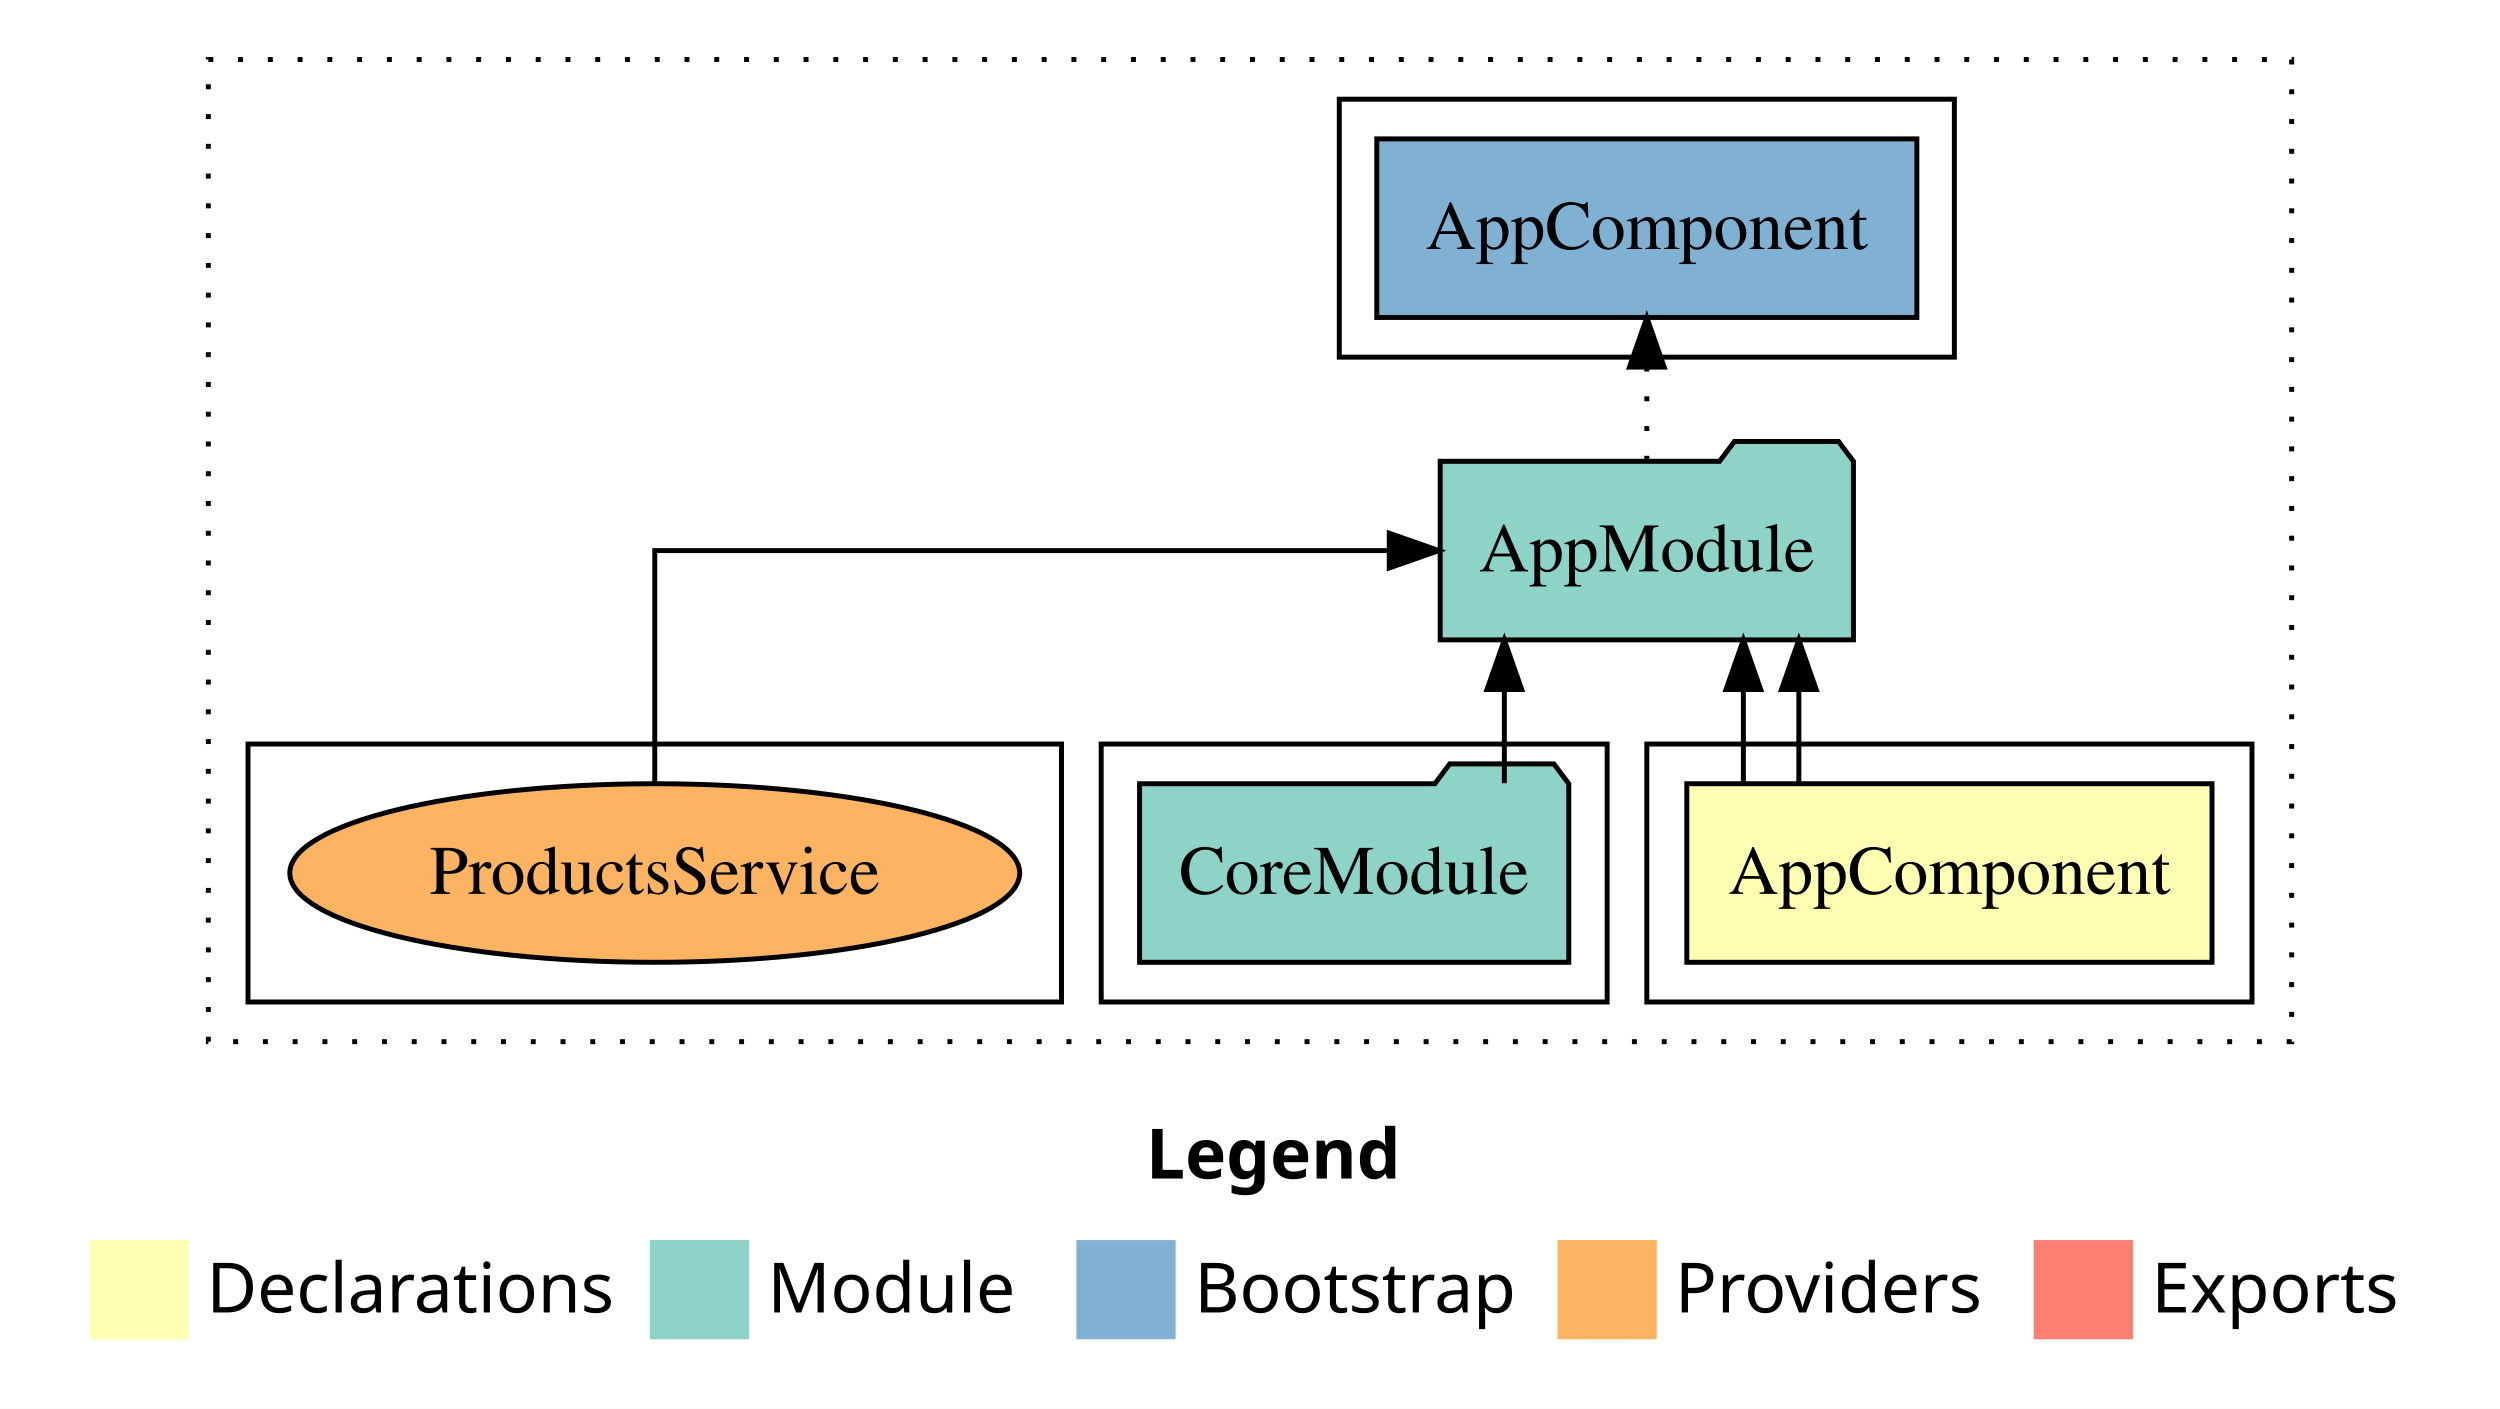
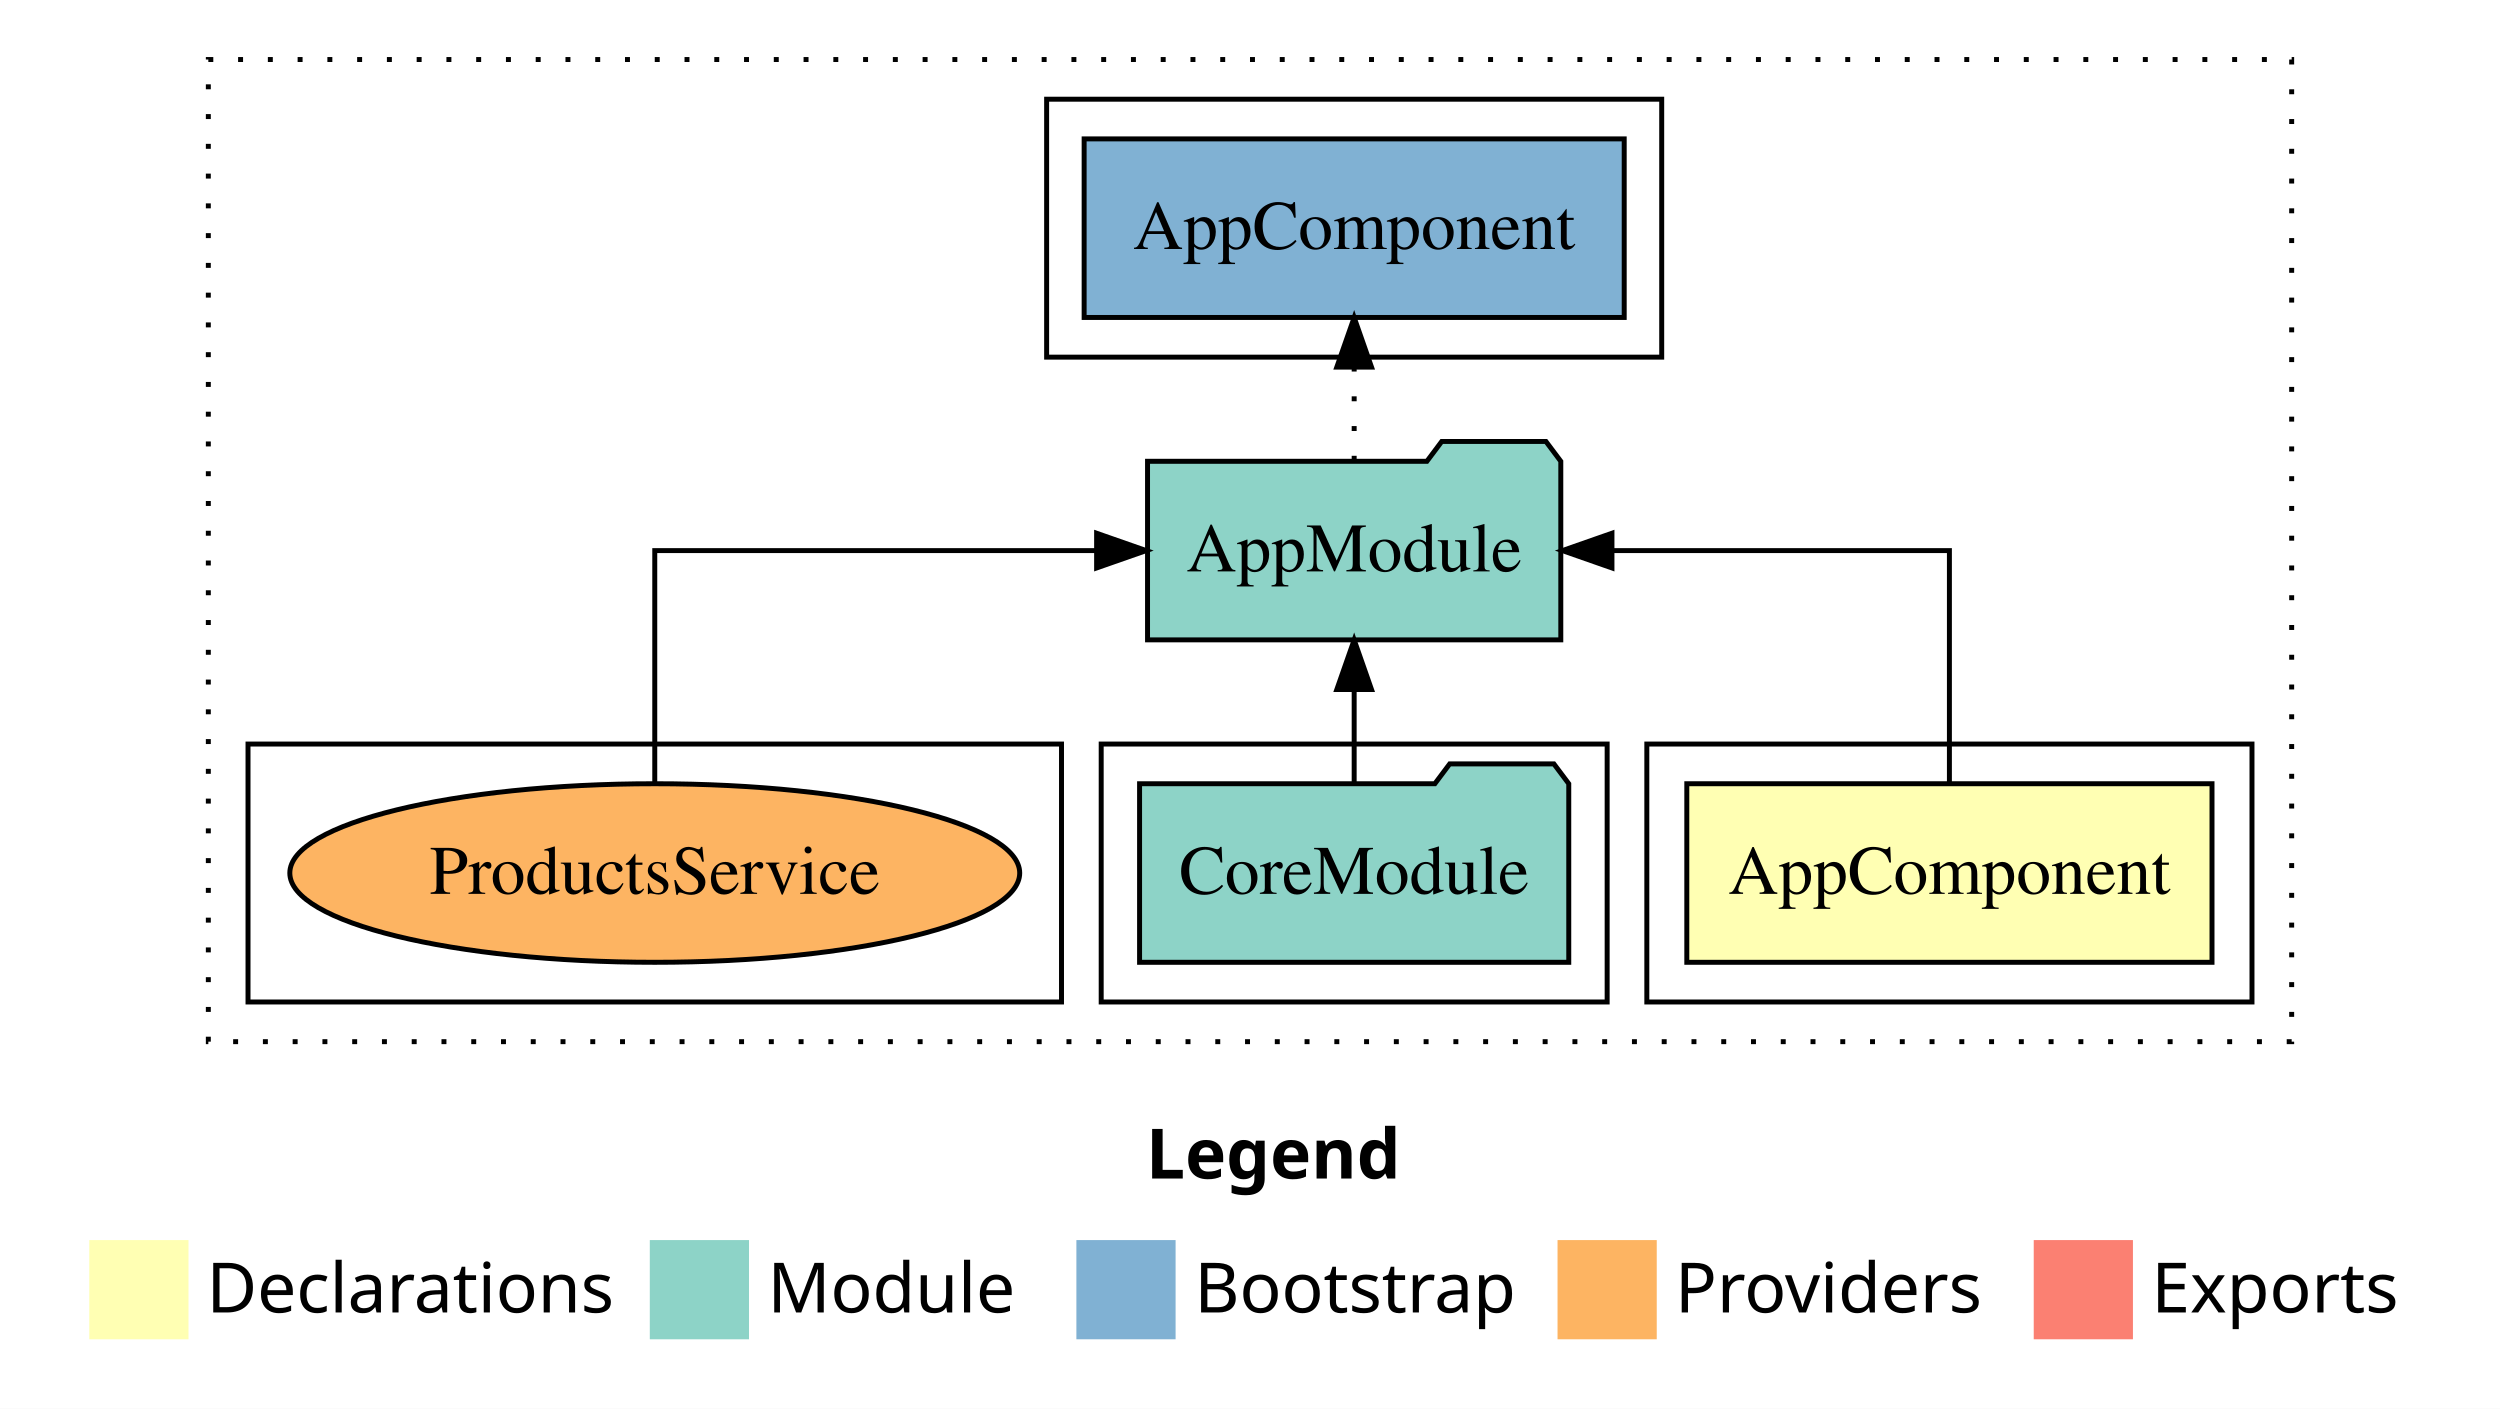
<svg xmlns="http://www.w3.org/2000/svg" width="504pt" height="284pt" viewBox="0.00 0.00 504.00 284.00">
  <g id="graph0" class="graph" transform="scale(1 1) rotate(0) translate(4 280)">
    <polygon fill="#ffffff" stroke="transparent" points="-4,4 -4,-280 500,-280 500,4 -4,4" />
    <text text-anchor="start" x="227.009" y="-42.4" font-family="sans-serif" font-weight="bold" font-size="14.00" fill="#000000">Legend</text>
    <polygon fill="#ffffb3" stroke="transparent" points="14,-10 14,-30 34,-30 34,-10 14,-10" />
    <text text-anchor="start" x="37.629" y="-15.4" font-family="sans-serif" font-size="14.00" fill="#000000">  Declarations</text>
    <polygon fill="#8dd3c7" stroke="transparent" points="127,-10 127,-30 147,-30 147,-10 127,-10" />
    <text text-anchor="start" x="150.725" y="-15.4" font-family="sans-serif" font-size="14.00" fill="#000000">  Module</text>
    <polygon fill="#80b1d3" stroke="transparent" points="213,-10 213,-30 233,-30 233,-10 213,-10" />
    <text text-anchor="start" x="236.781" y="-15.4" font-family="sans-serif" font-size="14.00" fill="#000000">  Bootstrap</text>
    <polygon fill="#fdb462" stroke="transparent" points="310,-10 310,-30 330,-30 330,-10 310,-10" />
    <text text-anchor="start" x="333.673" y="-15.4" font-family="sans-serif" font-size="14.00" fill="#000000">  Providers</text>
    <polygon fill="#fb8072" stroke="transparent" points="406,-10 406,-30 426,-30 426,-10 406,-10" />
    <text text-anchor="start" x="429.726" y="-15.4" font-family="sans-serif" font-size="14.00" fill="#000000">  Exports</text>
    <g id="clust1" class="cluster">
      <polygon fill="none" stroke="#000000" stroke-dasharray="1,5" points="38,-70 38,-268 458,-268 458,-70 38,-70" />
    </g>
    <g id="clust2" class="cluster">
      <polygon fill="none" stroke="#000000" points="328,-78 328,-130 450,-130 450,-78 328,-78" />
    </g>
    <g id="clust4" class="cluster">
      <polygon fill="none" stroke="#000000" points="218,-78 218,-130 320,-130 320,-78 218,-78" />
    </g>
    <g id="clust6" class="cluster">
-       <polygon fill="none" stroke="#000000" points="266,-208 266,-260 390,-260 390,-208 266,-208" />
+       <polygon fill="none" stroke="#000000" points="207,-208 207,-260 331,-260 331,-208 207,-208" />
    </g>
    <g id="clust7" class="cluster">
      <polygon fill="none" stroke="#000000" points="46,-78 46,-130 210,-130 210,-78 46,-78" />
    </g>
    <g id="node1" class="node">
      <polygon fill="#ffffb3" stroke="#000000" points="441.94,-122 336.06,-122 336.06,-86 441.94,-86 441.94,-122" />
      <text text-anchor="middle" x="389" y="-99.8" font-family="Times,serif" font-size="14.00" fill="#000000">AppComponent</text>
    </g>
    <g id="node2" class="node">
-       <polygon fill="#8dd3c7" stroke="#000000" points="369.657,-187 366.657,-191 345.657,-191 342.657,-187 286.343,-187 286.343,-151 369.657,-151 369.657,-187" />
-       <text text-anchor="middle" x="328" y="-164.8" font-family="Times,serif" font-size="14.00" fill="#000000">AppModule</text>
+       <polygon fill="#8dd3c7" stroke="#000000" points="310.657,-187 307.657,-191 286.657,-191 283.657,-187 227.343,-187 227.343,-151 310.657,-151 310.657,-187" />
+       <text text-anchor="middle" x="269" y="-164.8" font-family="Times,serif" font-size="14.00" fill="#000000">AppModule</text>
    </g>
    <g id="edge1" class="edge">
-       <path fill="none" stroke="#000000" d="M358.646,-122.106C358.646,-122.106 358.646,-140.991 358.646,-140.991" />
-       <polygon fill="#000000" stroke="#000000" points="355.146,-140.991 358.646,-150.991 362.146,-140.991 355.146,-140.991" />
-     </g>
-     <g id="edge2" class="edge">
-       <path fill="none" stroke="#000000" d="M347.463,-122.106C347.463,-122.106 347.463,-140.991 347.463,-140.991" />
-       <polygon fill="#000000" stroke="#000000" points="343.963,-140.991 347.463,-150.991 350.963,-140.991 343.963,-140.991" />
+       <path fill="none" stroke="#000000" d="M389,-122.106C389,-141.339 389,-169 389,-169 389,-169 320.97,-169 320.97,-169" />
+       <polygon fill="#000000" stroke="#000000" points="320.97,-165.5 310.97,-169 320.97,-172.5 320.97,-165.5" />
    </g>
    <g id="node4" class="node">
-       <polygon fill="#80b1d3" stroke="#000000" points="382.439,-252 273.561,-252 273.561,-216 382.439,-216 382.439,-252" />
-       <text text-anchor="middle" x="328" y="-229.8" font-family="Times,serif" font-size="14.00" fill="#000000">AppComponent </text>
+       <polygon fill="#80b1d3" stroke="#000000" points="323.439,-252 214.561,-252 214.561,-216 323.439,-216 323.439,-252" />
+       <text text-anchor="middle" x="269" y="-229.8" font-family="Times,serif" font-size="14.00" fill="#000000">AppComponent </text>
    </g>
-     <g id="edge4" class="edge">
-       <path fill="none" stroke="#000000" stroke-dasharray="1,5" d="M328,-187.106C328,-187.106 328,-205.991 328,-205.991" />
-       <polygon fill="#000000" stroke="#000000" points="324.5,-205.991 328,-215.991 331.5,-205.991 324.5,-205.991" />
+     <g id="edge3" class="edge">
+       <path fill="none" stroke="#000000" stroke-dasharray="1,5" d="M269,-187.106C269,-187.106 269,-205.991 269,-205.991" />
+       <polygon fill="#000000" stroke="#000000" points="265.5,-205.991 269,-215.991 272.5,-205.991 265.5,-205.991" />
    </g>
    <g id="node3" class="node">
      <polygon fill="#8dd3c7" stroke="#000000" points="312.262,-122 309.262,-126 288.262,-126 285.262,-122 225.738,-122 225.738,-86 312.262,-86 312.262,-122" />
      <text text-anchor="middle" x="269" y="-99.8" font-family="Times,serif" font-size="14.00" fill="#000000">CoreModule</text>
    </g>
-     <g id="edge3" class="edge">
-       <path fill="none" stroke="#000000" d="M299.276,-122.106C299.276,-122.106 299.276,-140.991 299.276,-140.991" />
-       <polygon fill="#000000" stroke="#000000" points="295.776,-140.991 299.276,-150.991 302.776,-140.991 295.776,-140.991" />
+     <g id="edge2" class="edge">
+       <path fill="none" stroke="#000000" d="M269,-122.106C269,-122.106 269,-140.991 269,-140.991" />
+       <polygon fill="#000000" stroke="#000000" points="265.5,-140.991 269,-150.991 272.5,-140.991 265.5,-140.991" />
    </g>
    <g id="node5" class="node">
      <ellipse fill="#fdb462" stroke="#000000" cx="128" cy="-104" rx="73.573" ry="18" />
      <text text-anchor="middle" x="128" y="-99.8" font-family="Times,serif" font-size="14.00" fill="#000000">ProductsService</text>
    </g>
-     <g id="edge5" class="edge">
-       <path fill="none" stroke="#000000" d="M128,-122.106C128,-141.339 128,-169 128,-169 128,-169 276.073,-169 276.073,-169" />
-       <polygon fill="#000000" stroke="#000000" points="276.074,-172.5 286.073,-169 276.073,-165.5 276.074,-172.5" />
+     <g id="edge4" class="edge">
+       <path fill="none" stroke="#000000" d="M128,-122.106C128,-141.339 128,-169 128,-169 128,-169 217.077,-169 217.077,-169" />
+       <polygon fill="#000000" stroke="#000000" points="217.077,-172.5 227.077,-169 217.077,-165.5 217.077,-172.5" />
    </g>
  </g>
</svg>
